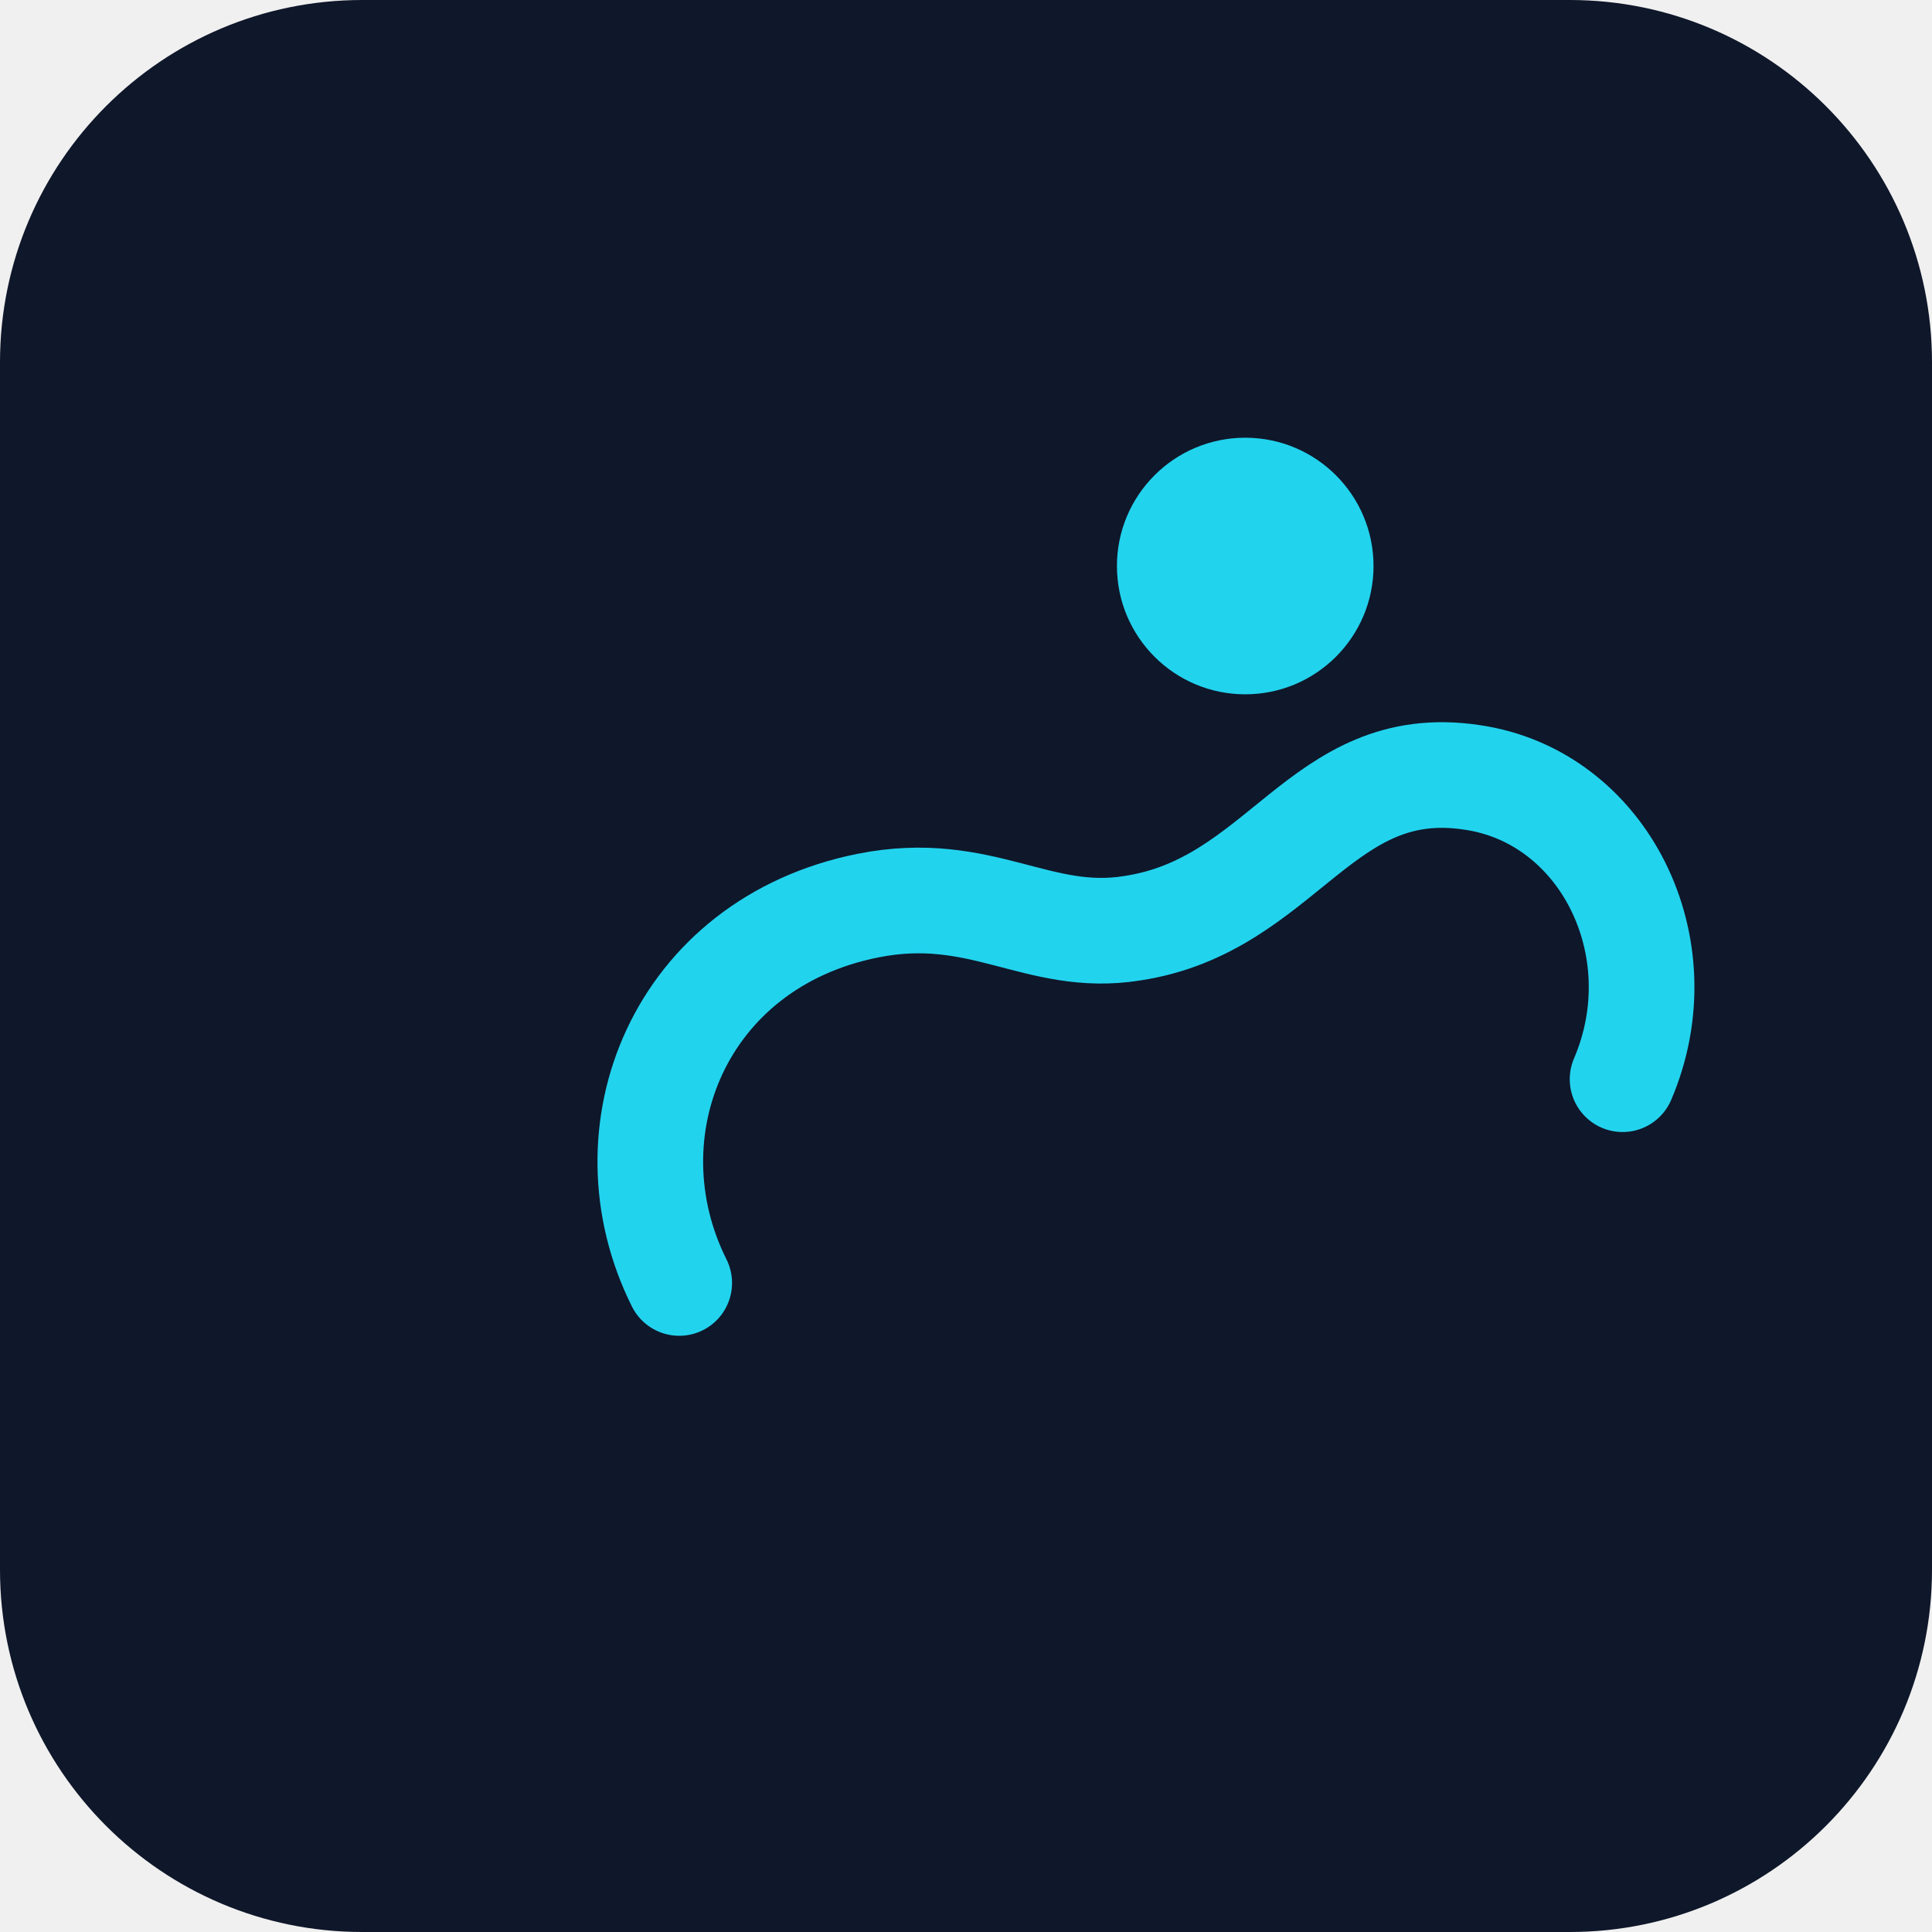
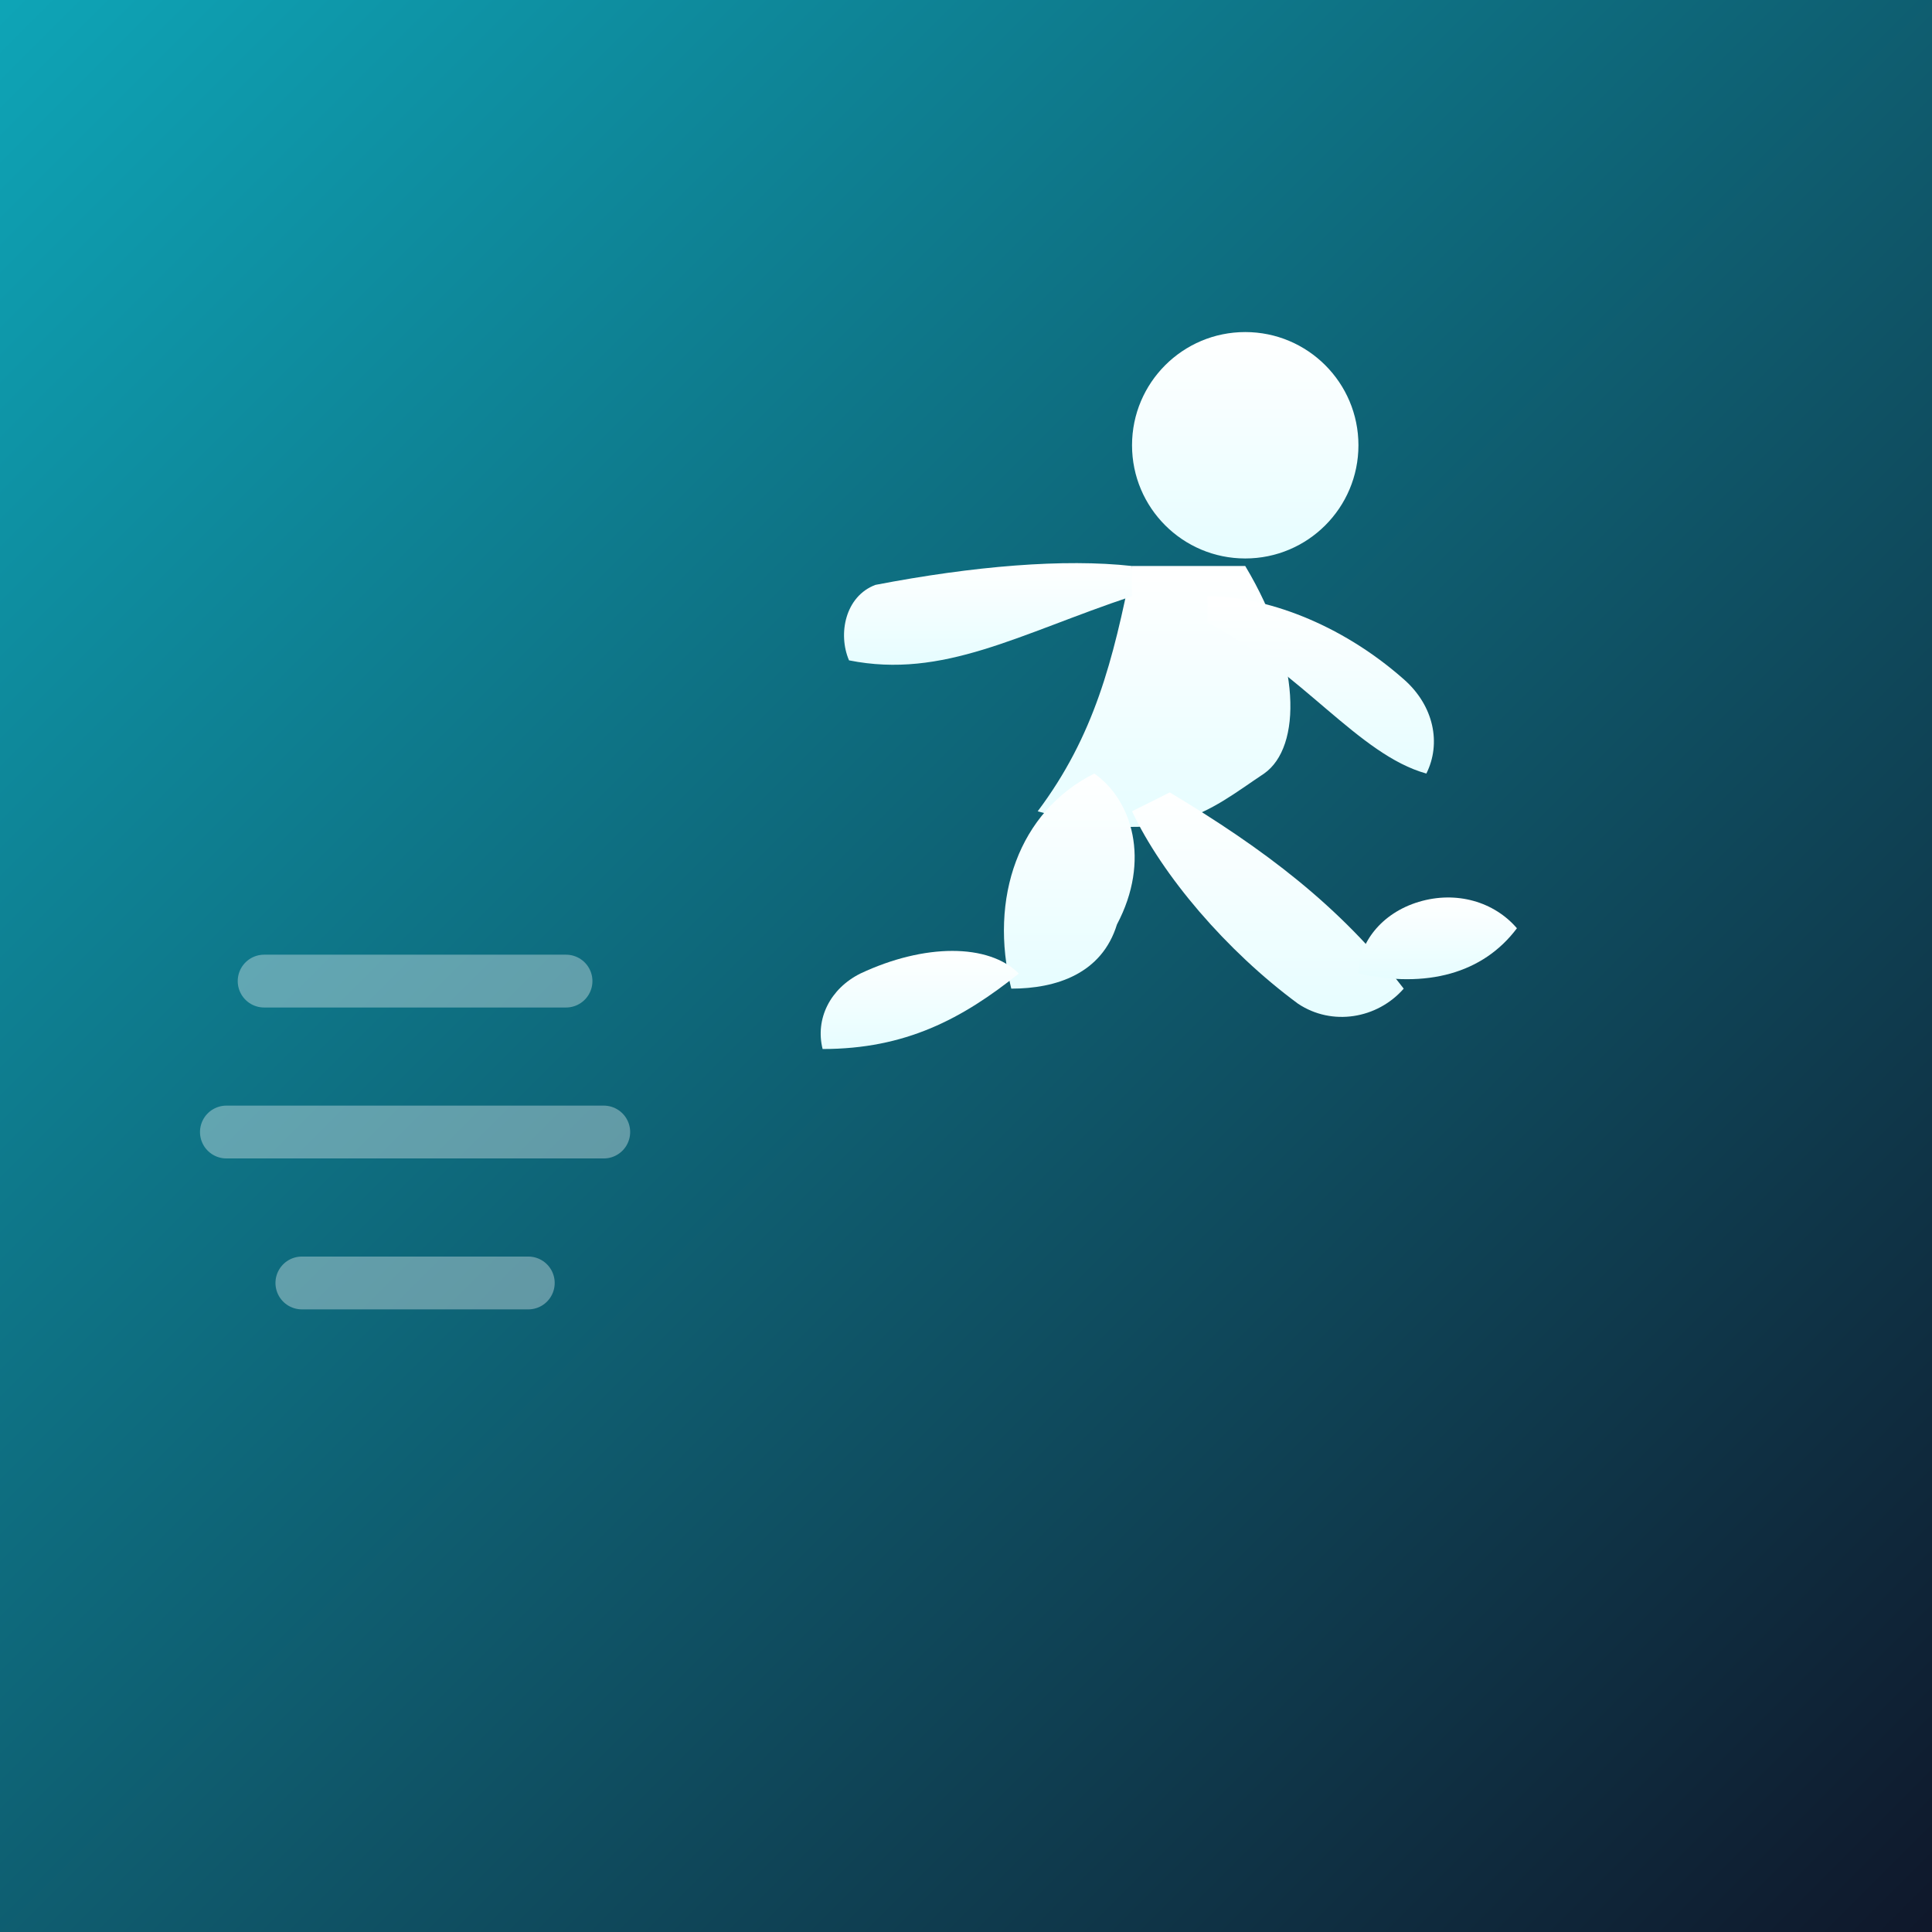
<svg xmlns="http://www.w3.org/2000/svg" viewBox="0 0 512 512">
-   <rect width="512" height="512" rx="96" fill="#0f172a" />
-   <path d="M180 340c-20-40 0-90 50-100 30-6 45 10 70 6 40-6 50-46 90-40 35 5 55 45 40 80" stroke="#22d3ee" stroke-width="28" fill="none" stroke-linecap="round" />
-   <circle cx="330" cy="150" r="34" fill="#22d3ee" />
+   <defs>
+     <linearGradient id="bg" x1="0" y1="0" x2="1" y2="1">
+       <stop offset="0" stop-color="#0ea5b7" />
+       <stop offset="1" stop-color="#0f172a" />
+     </linearGradient>
+     <linearGradient id="fig" x1="0" y1="0" x2="0" y2="1">
+       <stop offset="0" stop-color="#ffffff" />
+       <stop offset="1" stop-color="#e6fdff" />
+     </linearGradient>
+   </defs>
+   <rect width="512" height="512" fill="url(#bg)" />
+   <g stroke="#ffffff" stroke-opacity="0.35" stroke-width="14" stroke-linecap="round">
+     <line x1="70" y1="260" x2="150" y2="260" />
+     <line x1="60" y1="300" x2="160" y2="300" />
+     <line x1="80" y1="340" x2="140" y2="340" />
+   </g>
+   <g fill="url(#fig)">
+     <circle cx="330" cy="118" r="30" />
+     <path d="M300,150              C295,175 290,195 275,215              C310,225 320,215 335,205              C345,198 345,175 330,150              Z" />
+     <path d="M300,158              C270,168 250,180 225,175              C222,168 224,158 232,155              C258,150 282,148 300,150              Z" />
+     <path d="M320,165              C345,178 360,200 378,205              C382,197 380,187 372,180              C355,165 335,158 320,158              Z" />
+     <path d="M290,205              C270,215 262,238 268,262              C280,262 292,258 296,245              C305,228 300,212 290,205              Z" />
+     <path d="M270,258              C255,270 240,278 218,278              C216,270 220,262 228,258              C245,250 262,250 270,258              Z" />
+     <path d="M310,210              C335,225 355,240 372,262              C365,270 353,272 344,266              C325,252 308,232 300,215              Z" />
+     <path d="M360,258              C378,262 393,258 402,246              C396,239 386,236 376,239              C366,242 360,250 360,258              Z" />
+   </g>
</svg>
